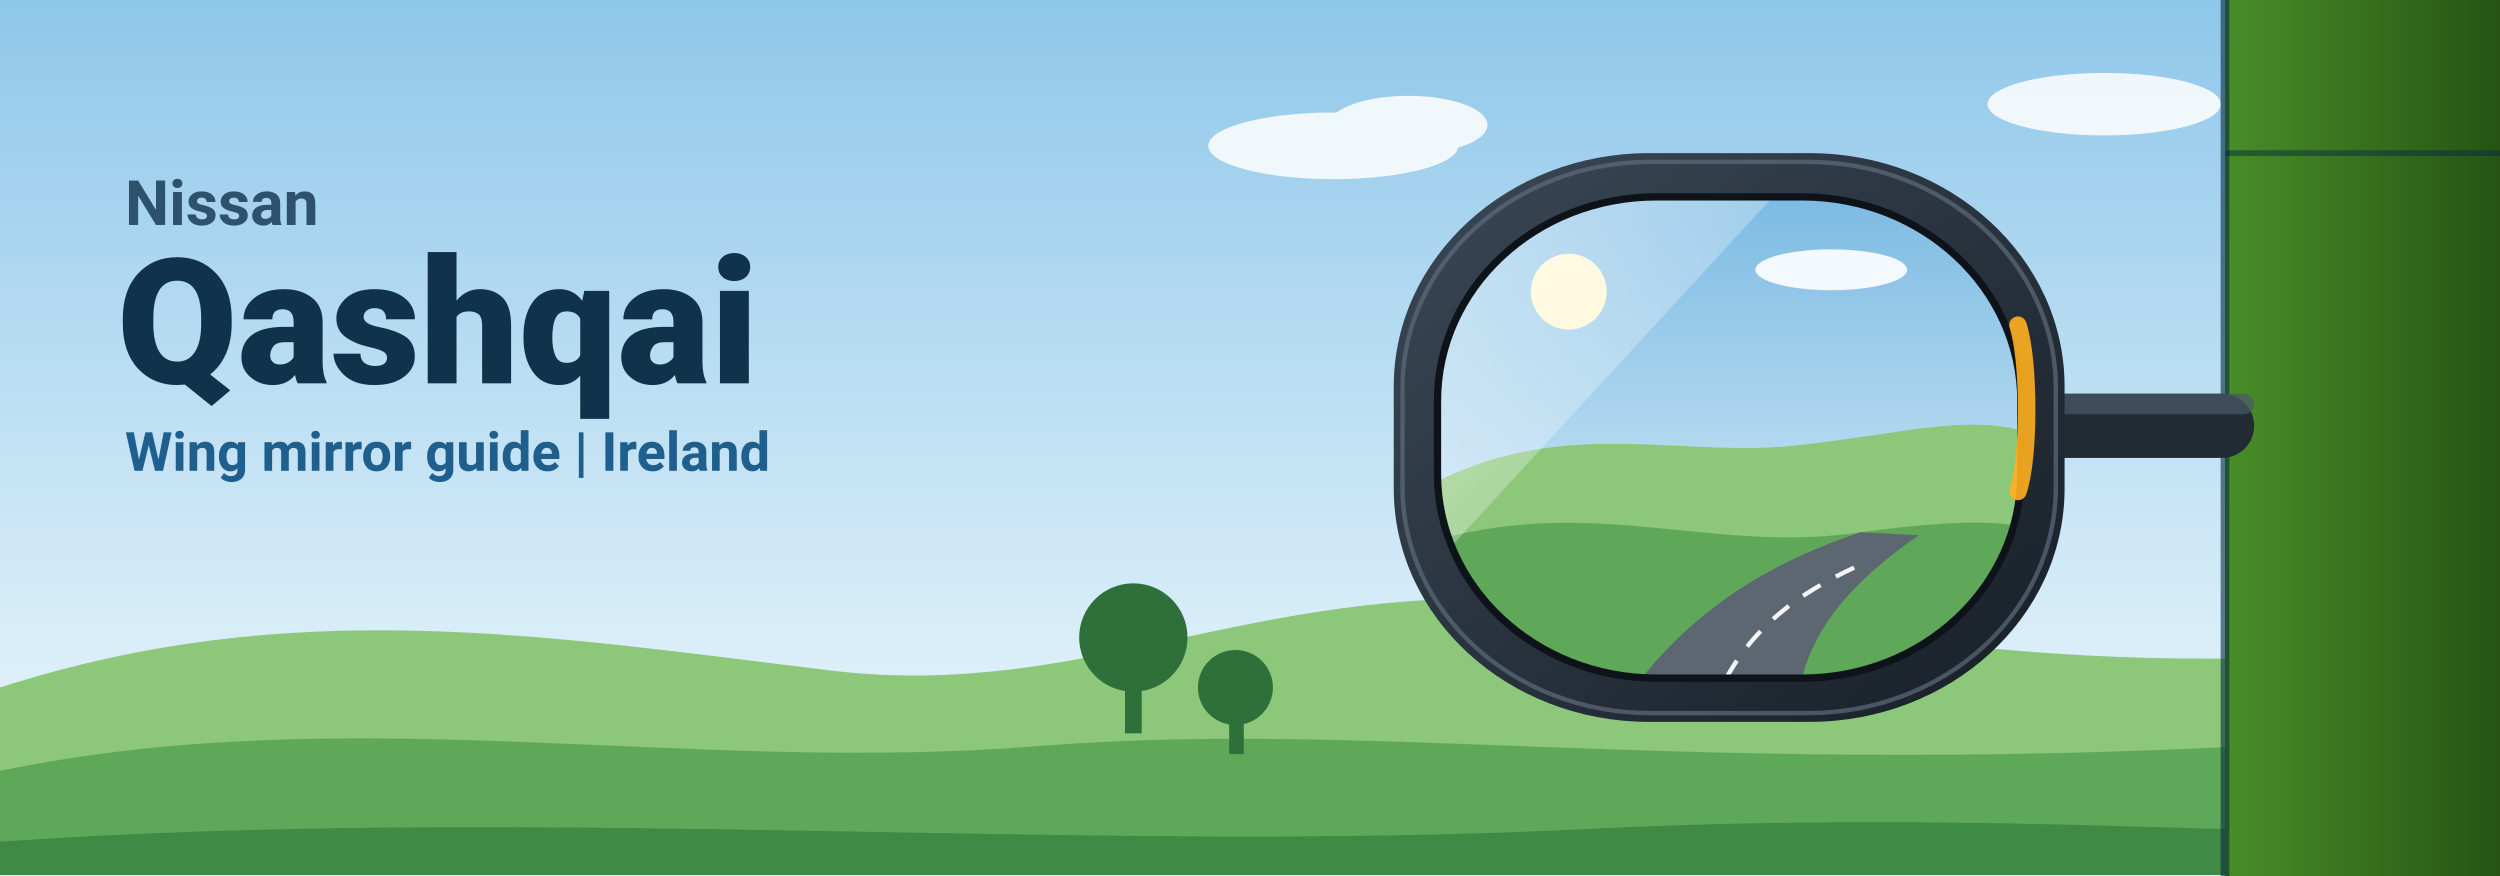
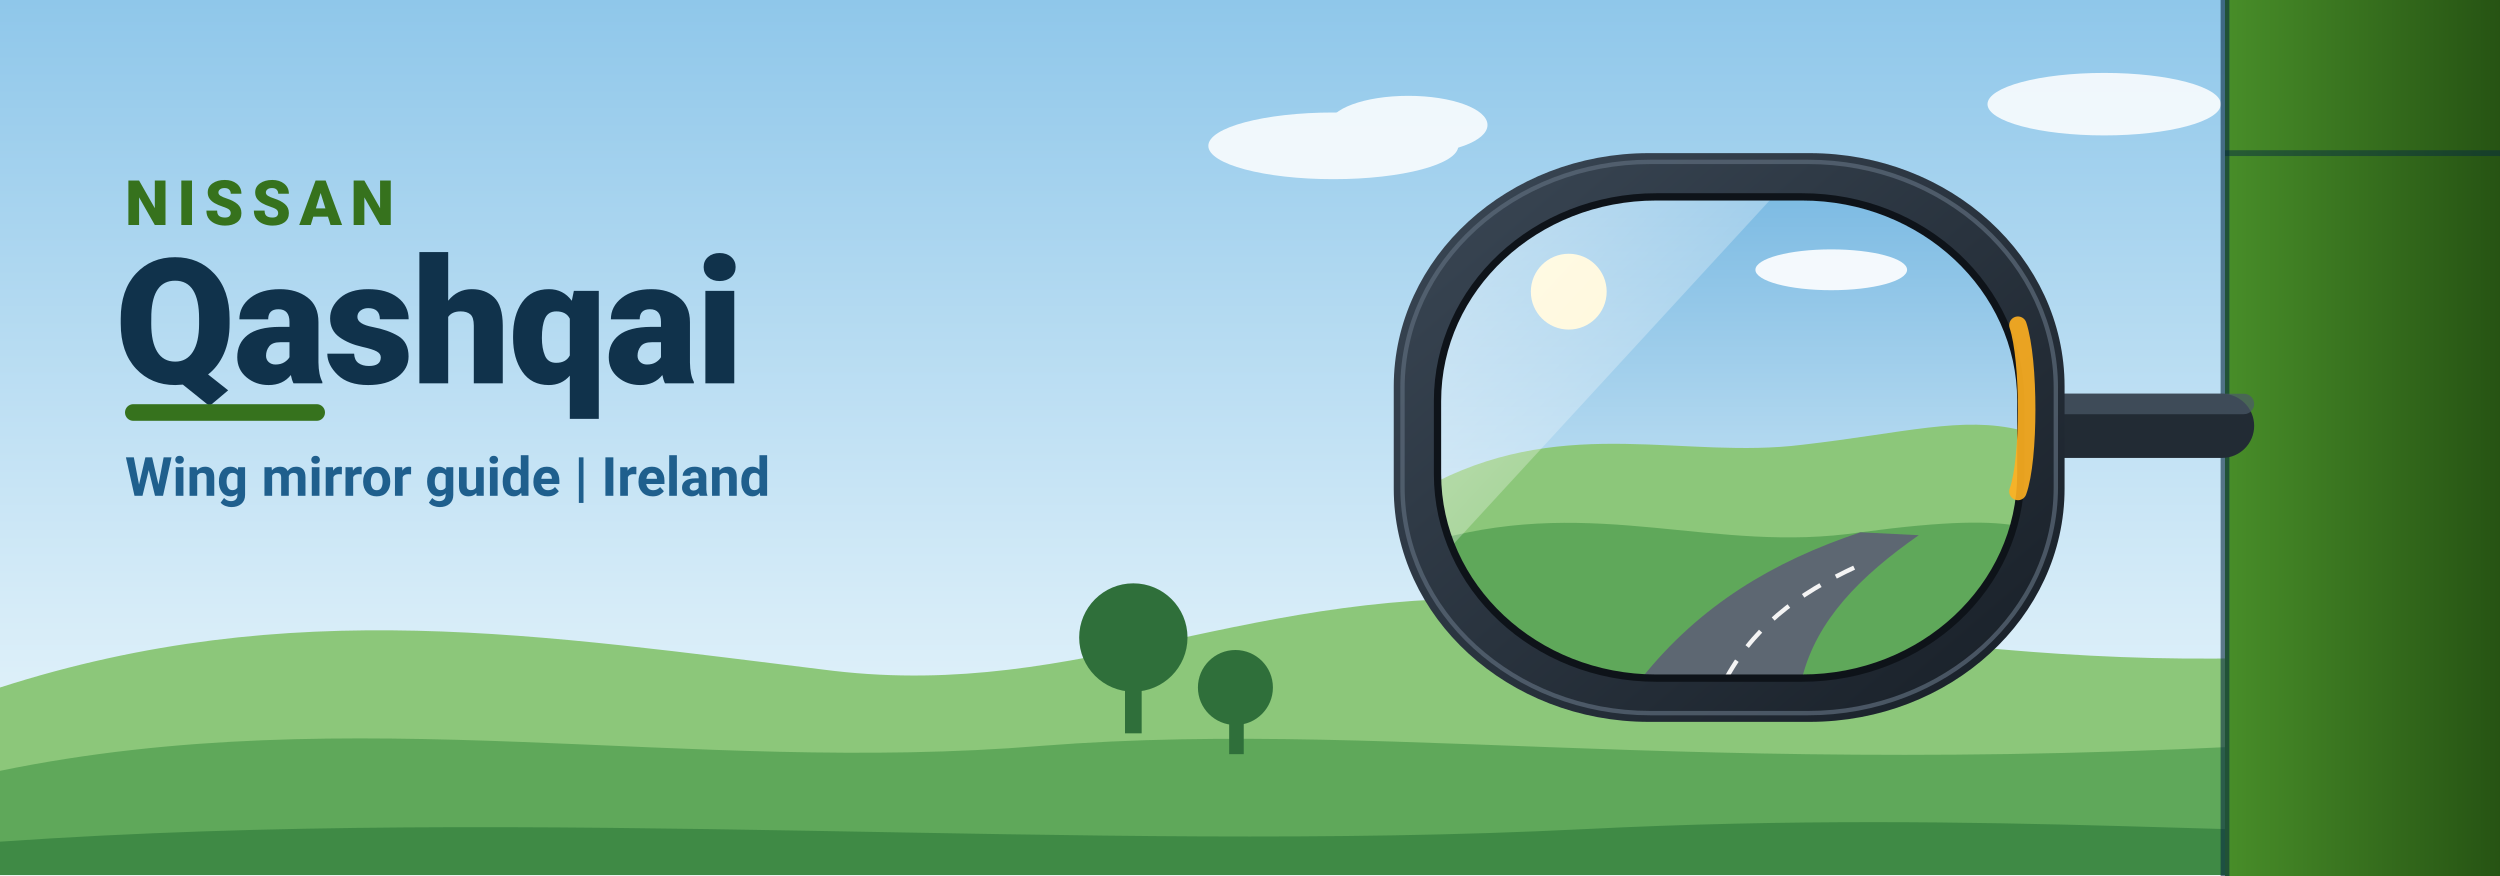
<svg xmlns="http://www.w3.org/2000/svg" viewBox="0 0 1200 420" width="1200" height="420" role="img" aria-label="Illustration of a Nissan Qashqai wing mirror reflecting green Irish hills">
  <defs>
    <linearGradient id="sky" x1="0" y1="0" x2="0" y2="1">
      <stop offset="0" stop-color="#8fc7ea" />
      <stop offset="0.7" stop-color="#d6ecf8" />
      <stop offset="1" stop-color="#eef8fc" />
    </linearGradient>
    <linearGradient id="glassSky" x1="0" y1="0" x2="0" y2="1">
      <stop offset="0" stop-color="#7dbbe3" />
      <stop offset="1" stop-color="#e3f3fb" />
    </linearGradient>
    <linearGradient id="housing" x1="0" y1="0" x2="1" y2="1">
      <stop offset="0" stop-color="#3b4856" />
      <stop offset="1" stop-color="#171e26" />
    </linearGradient>
    <linearGradient id="door" x1="0" y1="0" x2="1" y2="0">
      <stop offset="0" stop-color="hsl(102,55%,36%)" />
      <stop offset="1" stop-color="hsl(102,62%,20%)" />
    </linearGradient>
    <linearGradient id="shine" x1="0" y1="0" x2="1" y2="1">
      <stop offset="0" stop-color="#fff" stop-opacity="0.55" />
      <stop offset="1" stop-color="#fff" stop-opacity="0" />
    </linearGradient>
    <clipPath id="glassClip">
      <rect x="470" y="150" width="400" height="330" rx="150" ry="140" />
    </clipPath>
  </defs>
  <rect width="1200" height="420" fill="url(#sky)" />
  <g fill="#fff" opacity="0.85">
    <ellipse cx="640" cy="70" rx="60" ry="16" />
    <ellipse cx="676" cy="60" rx="38" ry="14" />
    <ellipse cx="1010" cy="50" rx="56" ry="15" />
  </g>
  <path d="M0 330 C140 285 260 305 400 322 C520 336 600 280 740 288 C880 296 1000 334 1200 306 L1200 420 L0 420Z" fill="#8cc77a" />
  <path d="M0 370 C170 335 330 372 500 358 C680 344 840 380 1200 350 L1200 420 L0 420Z" fill="#5fa85a" />
  <path d="M0 404 C260 386 520 410 760 398 C960 388 1100 404 1200 398 L1200 420 L0 420Z" fill="#3f8a45" />
  <g fill="#2f6f3a">
    <rect x="540" y="318" width="8" height="34" />
    <circle cx="544" cy="306" r="26" />
    <rect x="590" y="338" width="7" height="24" />
    <circle cx="593" cy="330" r="18" />
  </g>
  <g transform="translate(361,-10.5) scale(0.7)">
    <rect x="1010" y="0" width="190" height="630" fill="url(#door)" />
    <path d="M1010 0 L1010 630" stroke="#06293f" stroke-width="6" opacity="0.6" />
    <path d="M1010 120 H1200" stroke="#06293f" stroke-width="4" opacity="0.5" />
    <rect x="860" y="285" width="170" height="44" rx="22" fill="#222b34" />
    <rect x="860" y="285" width="170" height="14" rx="7" fill="#4a5968" opacity="0.7" />
    <rect x="440" y="120" width="460" height="390" rx="175" ry="160" fill="url(#housing)" />
    <rect x="446" y="126" width="448" height="378" rx="170" ry="155" fill="none" stroke="#5c6b7a" stroke-width="3" opacity="0.7" />
    <g clip-path="url(#glassClip)">
      <rect x="470" y="150" width="400" height="330" fill="url(#glassSky)" />
      <circle cx="560" cy="215" r="26" fill="#fff6cf" />
      <ellipse cx="740" cy="200" rx="52" ry="14" fill="#fff" opacity="0.9" />
      <path d="M470 345 C560 300 640 330 720 320 C790 312 830 300 870 310 L870 480 L470 480Z" fill="#8cc77a" />
      <path d="M470 385 C580 355 660 395 760 380 C820 372 850 372 870 376 L870 480 L470 480Z" fill="#5fa85a" />
      <path d="M610 480 C650 430 700 400 760 380 L800 382 C760 410 730 440 720 480Z" fill="#5d6772" />
      <path d="M668 480 C690 440 724 418 765 400" stroke="#f4f4f4" stroke-width="3" stroke-dasharray="14 12" fill="none" />
      <path d="M470 150 L700 150 L470 400Z" fill="url(#shine)" />
    </g>
    <rect x="470" y="150" width="400" height="330" rx="150" ry="140" fill="none" stroke="#0e1319" stroke-width="5" />
    <path d="M868 238 C876 262 876 330 868 352" stroke="#ffb020" stroke-width="12" stroke-linecap="round" fill="none" opacity="0.9" />
  </g>
  <g font-family="system-ui,-apple-system,'Segoe UI',Roboto,Arial,sans-serif" fill="#10324b">
-     <text x="60" y="108" font-size="30" font-weight="600" opacity="0.8">Nissan</text>
-     <text x="56" y="184" font-size="84" font-weight="800">Qashqai</text>
-     <text x="60" y="226" font-size="26" font-weight="600" fill="#1f5f8d">Wing mirror guide  |  Ireland</text>
+     <text x="60" y="108" font-size="30" font-weight="800" letter-spacing="4" fill="hsl(102,60%,28%)" opacity="1">NISSAN</text>
+     <text x="55" y="184" font-size="84" font-weight="900" letter-spacing="-1">Qashqai</text>
+     <rect x="60" y="194" width="96" height="8" rx="4" fill="hsl(102,60%,28%)" />
+     <text x="60" y="238" font-size="26" font-weight="600" fill="#1f5f8d">Wing mirror guide  |  Ireland</text>
  </g>
</svg>
